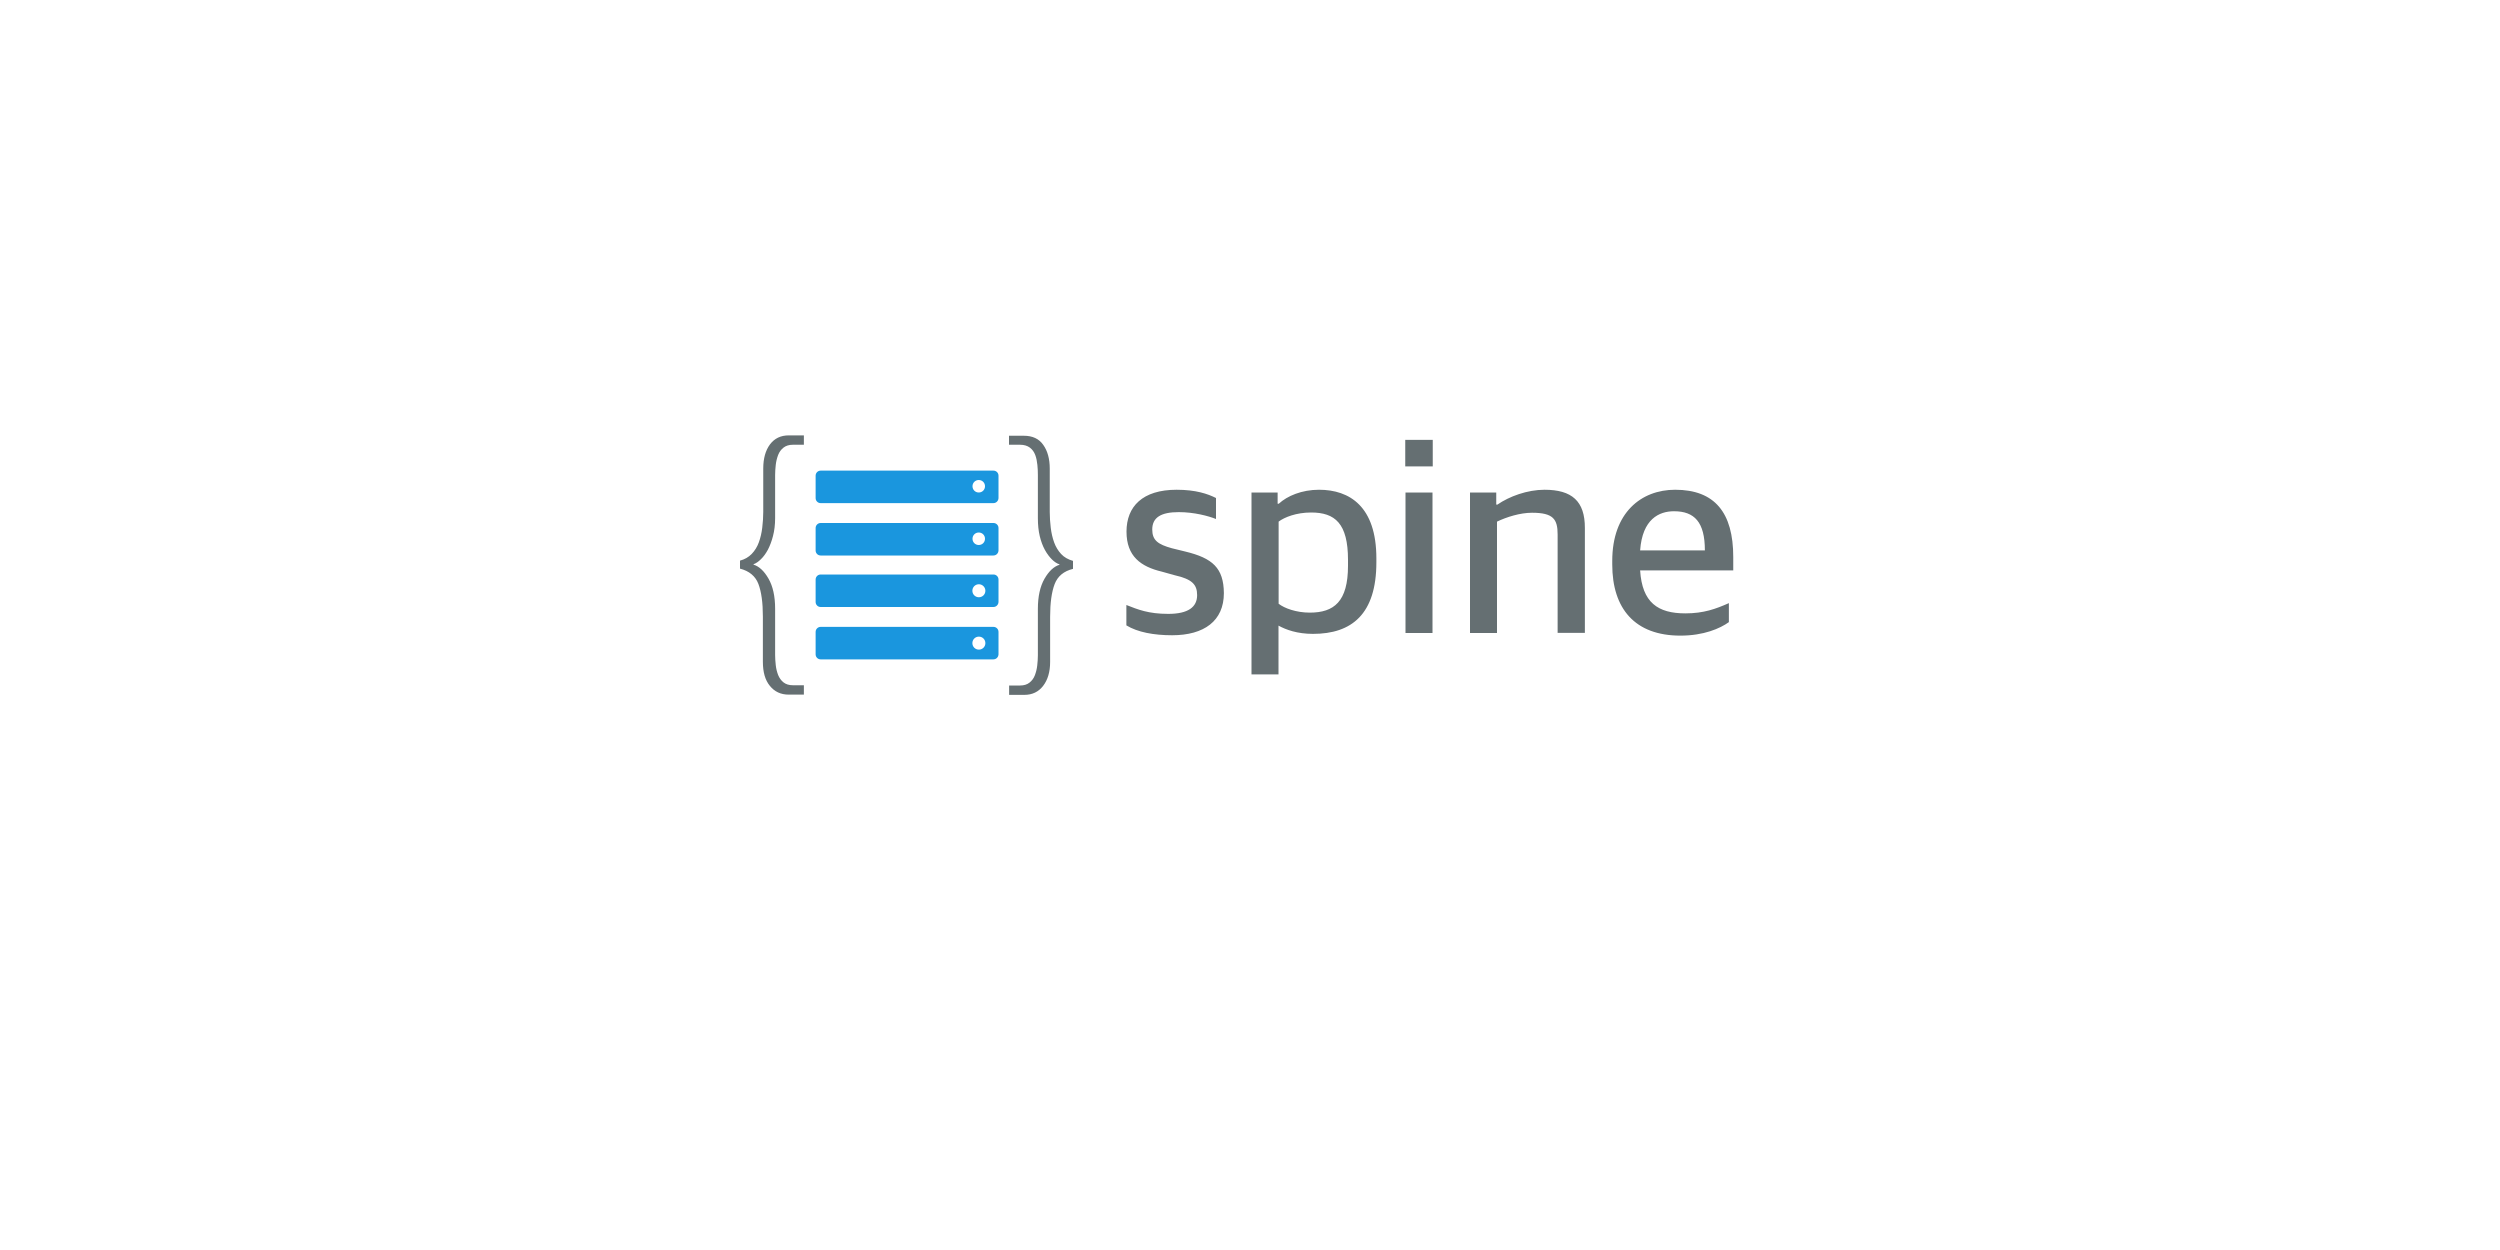
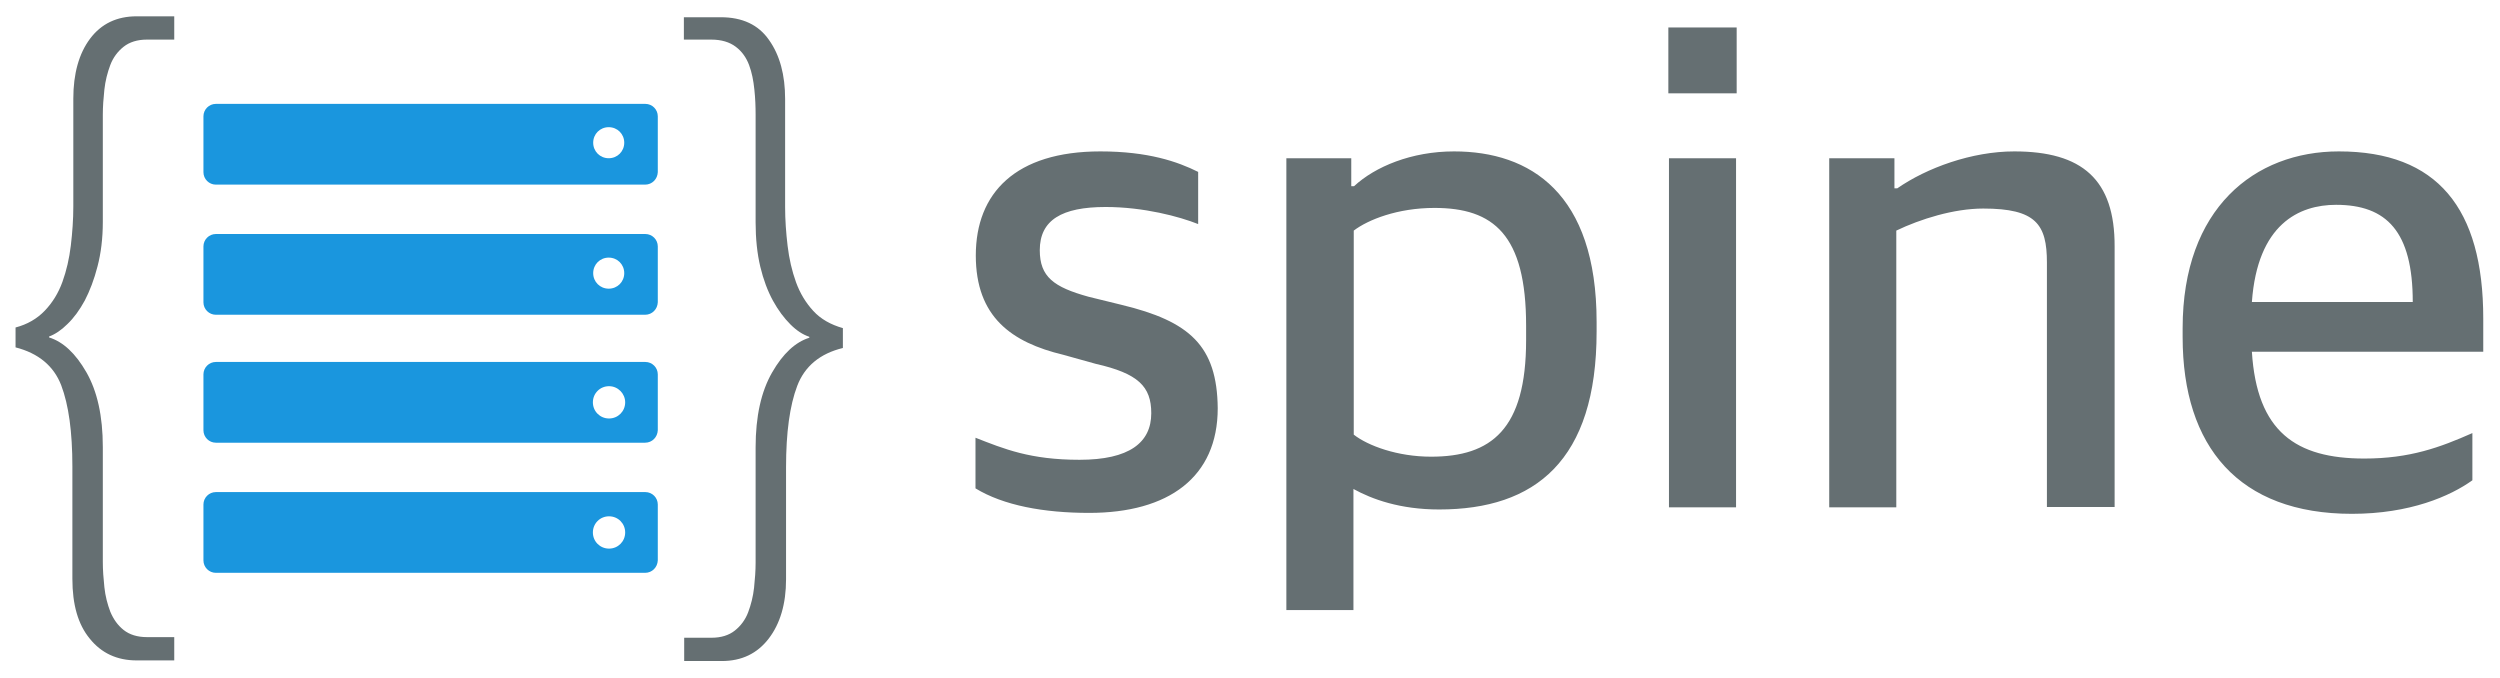
- <svg xmlns="http://www.w3.org/2000/svg" version="1.1" id="Layer_1" x="0px" y="0px" viewBox="0 0 2000 1000" enable-background="new 0 0 2000 1000" xml:space="preserve">
-   <g>
-     <g>
-       <path fill="#656F72" d="M948.1,441.2l-10.6-2.6c-11.2-3.1-15.7-6.4-15.7-15c0-9.7,7.1-13.9,21.2-13.9c12.3,0,23.8,3.1,29.8,5.5    v-16.8c-6.6-3.3-16.1-6.6-31.5-6.6c-27.3,0-40.1,13.4-40.1,33.5c0,19.8,11.5,28,28.2,32l10.4,2.9c13.7,3.1,17.9,7.3,17.9,15.9    c0,9.5-7.1,15-23.1,15c-15.9,0-24.3-3.5-33.5-7.1v16.3c9,5.5,22,7.9,36.6,7.9c25.6,0,41.4-11.5,41.4-33.7    C978.9,454.4,970.1,446.5,948.1,441.2z M1055.2,391.8c-13.7,0-25.4,4.9-32.2,11.2h-0.9v-9h-20.9v145.5h21.6v-39    c6,3.3,15,6.6,27.6,6.6c30.9,0,50.7-15.7,50.7-57.3v-3.1C1101.1,405.2,1079.7,391.8,1055.2,391.8z M1078.4,452.6    c0,28.7-11.2,37.5-30.6,37.5c-10.8,0-20.3-3.5-24.9-7.1v-65.7c4.6-3.5,14.1-7.3,26-7.3c19,0,29.5,8.6,29.5,37.9V452.6z     M1124.2,373.1h22v-21.2h-22V373.1z M1124.4,506.4h21.6V394h-21.6V506.4z M1235.6,391.8c-13.7,0-28.2,5.3-37.7,11.9h-0.9V394H1176    v112.4h21.6v-89.1c7.7-3.7,18.5-7.1,28-7.1c17,0,20.5,5.1,20.5,17.4v78.7h21.8v-83.8C1268,400.8,1257.4,391.8,1235.6,391.8z     M1386.6,445.6c0-35.5-14.8-53.8-46.5-53.8c-27.1,0-50.3,18.3-50.3,56.9v2.9c0,35.3,18.1,56.9,54.5,56.9    c18.7,0,31.7-5.7,38.8-10.8v-15.2c-10.4,4.6-20.1,8.2-34.8,8.2c-22,0-34.6-8.6-36.2-34.4h74.5V445.6z M1312.1,440.3    c1.8-25.1,15.2-31.3,27.1-31.3c16.3,0,24.7,8.6,24.7,31.3H1312.1z" />
-     </g>
+ <svg xmlns="http://www.w3.org/2000/svg" version="1.1" id="Layer_1" x="0px" y="0px" viewBox="0 0 805 218" enable-background="new 0 0 805 218">
+   <g transform="matrix(1, 0, 0, 1, -586.9922, -343.048)" id="logo">
+     <path fill="#656F72" d="M 616 355.5 C 612.4 360.3 610.6 366.8 610.6 374.8 L 610.6 409.6 C 610.6 413.7 610.3 417.9 609.8 422.1 C 609.3 426.3 608.4 430.2 607.1 433.8 C 605.8 437.4 603.9 440.5 601.4 443.1 C 598.9 445.7 595.8 447.5 592 448.5 L 592 454.9 C 599.4 456.8 604.3 460.9 606.7 467.1 C 609.1 473.4 610.3 482.1 610.3 493.3 L 610.3 529.4 C 610.3 537.7 612.1 544.1 615.9 548.7 C 619.6 553.3 624.6 555.7 631 555.7 L 643.1 555.7 L 643.1 548.2 L 634.3 548.2 C 631.2 548.2 628.7 547.4 626.8 545.9 C 624.9 544.4 623.5 542.4 622.5 540 C 621.6 537.6 620.9 535 620.6 532.1 C 620.3 529.3 620.1 526.6 620.1 524 L 620.1 487 C 620.1 477 618.3 469 614.8 462.9 C 611.3 456.8 607.3 453.1 602.8 451.7 L 602.8 451.4 C 604.7 450.7 606.7 449.4 608.7 447.4 C 610.8 445.4 612.6 442.9 614.3 439.8 C 615.9 436.7 617.3 433.1 618.4 428.8 C 619.5 424.6 620.1 419.8 620.1 414.5 L 620.1 380 C 620.1 377.4 620.3 374.7 620.6 371.9 C 620.9 369.1 621.6 366.4 622.5 364 C 623.4 361.6 624.9 359.6 626.8 358.1 C 628.7 356.6 631.2 355.8 634.3 355.8 L 643.1 355.8 L 643.1 348.3 L 631 348.3 C 624.6 348.3 619.6 350.7 616 355.5 Z M 848.9 443.2 C 846.5 440.6 844.6 437.5 843.3 433.9 C 842 430.3 841.1 426.4 840.6 422.2 C 840.1 418 839.8 413.8 839.8 409.7 L 839.8 374.9 C 839.8 367.2 838.1 360.8 834.6 355.9 C 831.2 351 826 348.6 819.1 348.6 L 807.2 348.6 L 807.2 355.8 L 816 355.8 C 819.3 355.8 821.9 356.6 823.9 358.1 C 825.9 359.6 827.3 361.6 828.2 364 C 829.1 366.4 829.6 369 829.9 371.9 C 830.2 374.7 830.3 377.4 830.3 380 L 830.3 414.6 C 830.3 419.9 830.8 424.7 831.8 428.9 C 832.8 433.1 834.2 436.8 835.9 439.9 C 837.6 443 839.5 445.5 841.5 447.5 C 843.5 449.5 845.5 450.8 847.6 451.5 L 847.6 451.8 C 843.1 453.2 839.1 456.9 835.6 463 C 832.1 469.1 830.3 477.1 830.3 487.1 L 830.3 524.2 C 830.3 526.8 830.1 529.5 829.8 532.3 C 829.5 535.1 828.8 537.8 827.9 540.2 C 827 542.6 825.5 544.6 823.6 546.1 C 821.7 547.6 819.2 548.4 816.1 548.4 L 807.3 548.4 L 807.3 555.9 L 819.4 555.9 C 825.8 555.9 830.8 553.5 834.5 548.7 C 838.2 543.9 840.1 537.5 840.1 529.6 L 840.1 493.5 C 840.1 482.3 841.3 473.6 843.7 467.3 C 846.1 461 851 456.9 858.4 455.1 L 858.4 448.7 C 854.5 447.6 851.3 445.8 848.9 443.2 Z" id="braces" />
+     <path fill-rule="evenodd" clip-rule="evenodd" fill="#1A96DE" d="M 794.7 527.5 L 656.5 527.5 C 654.3 527.5 652.5 525.7 652.5 523.5 L 652.5 505.5 C 652.5 503.3 654.3 501.5 656.5 501.5 L 794.8 501.5 C 797 501.5 798.8 503.3 798.8 505.5 L 798.8 523.5 C 798.7 525.7 797 527.5 794.7 527.5 Z M 783.1 509.3 C 780.2 509.3 777.9 511.6 777.9 514.5 C 777.9 517.4 780.2 519.7 783.1 519.7 C 786 519.7 788.3 517.4 788.3 514.5 C 788.3 511.6 786 509.3 783.1 509.3 Z M 794.7 485.6 L 656.5 485.6 C 654.3 485.6 652.5 483.8 652.5 481.6 L 652.5 463.6 C 652.5 461.4 654.3 459.6 656.5 459.6 L 794.8 459.6 C 797 459.6 798.8 461.4 798.8 463.6 L 798.8 481.6 C 798.7 483.8 797 485.6 794.7 485.6 Z M 783.1 467.4 C 780.2 467.4 777.9 469.7 777.9 472.6 C 777.9 475.5 780.2 477.8 783.1 477.8 C 786 477.8 788.3 475.5 788.3 472.6 C 788.3 469.8 786 467.4 783.1 467.4 Z M 794.7 444.4 L 656.5 444.4 C 654.3 444.4 652.5 442.6 652.5 440.4 L 652.5 422.4 C 652.5 420.2 654.3 418.4 656.5 418.4 L 794.8 418.4 C 797 418.4 798.8 420.2 798.8 422.4 L 798.8 440.4 C 798.7 442.6 797 444.4 794.7 444.4 Z M 783 426 C 780.2 426 778 428.2 778 431 C 778 433.8 780.2 436 783 436 C 785.8 436 788 433.8 788 431 C 788 428.2 785.8 426 783 426 Z M 794.7 402.5 L 656.5 402.5 C 654.3 402.5 652.5 400.7 652.5 398.5 L 652.5 380.5 C 652.5 378.3 654.3 376.5 656.5 376.5 L 794.8 376.5 C 797 376.5 798.8 378.3 798.8 380.5 L 798.8 398.5 C 798.7 400.7 797 402.5 794.7 402.5 Z M 783 384 C 780.2 384 778 386.2 778 389 C 778 391.8 780.2 394 783 394 C 785.8 394 788 391.8 788 389 C 788 386.2 785.8 384 783 384 Z" id="rack" />
  </g>
-   <g>
-     <g>
-       <path fill="#656F72" d="M616,355.5c-3.6,4.8-5.4,11.3-5.4,19.3v34.8c0,4.1-0.3,8.3-0.8,12.5c-0.5,4.2-1.4,8.1-2.7,11.7    c-1.3,3.6-3.2,6.7-5.7,9.3c-2.5,2.6-5.6,4.4-9.4,5.4v6.4c7.4,1.9,12.3,6,14.7,12.2c2.4,6.3,3.6,15,3.6,26.2v36.1    c0,8.3,1.8,14.7,5.6,19.3c3.7,4.6,8.7,7,15.1,7h12.1v-7.5h-8.8c-3.1,0-5.6-0.8-7.5-2.3c-1.9-1.5-3.3-3.5-4.3-5.9    c-0.9-2.4-1.6-5-1.9-7.9c-0.3-2.8-0.5-5.5-0.5-8.1V487c0-10-1.8-18-5.3-24.1c-3.5-6.1-7.5-9.8-12-11.2v-0.3c1.9-0.7,3.9-2,5.9-4    c2.1-2,3.9-4.5,5.6-7.6c1.6-3.1,3-6.7,4.1-11c1.1-4.2,1.7-9,1.7-14.3V380c0-2.6,0.2-5.3,0.5-8.1c0.3-2.8,1-5.5,1.9-7.9    c0.9-2.4,2.4-4.4,4.3-5.9c1.9-1.5,4.4-2.3,7.5-2.3h8.8v-7.5H631C624.6,348.3,619.6,350.7,616,355.5z M848.9,443.2    c-2.4-2.6-4.3-5.7-5.6-9.3c-1.3-3.6-2.2-7.5-2.7-11.7c-0.5-4.2-0.8-8.4-0.8-12.5v-34.8c0-7.7-1.7-14.1-5.2-19    c-3.4-4.9-8.6-7.3-15.5-7.3h-11.9v7.2h8.8c3.3,0,5.9,0.8,7.9,2.3c2,1.5,3.4,3.5,4.3,5.9c0.9,2.4,1.4,5,1.7,7.9    c0.3,2.8,0.4,5.5,0.4,8.1v34.6c0,5.3,0.5,10.1,1.5,14.3c1,4.2,2.4,7.9,4.1,11c1.7,3.1,3.6,5.6,5.6,7.6c2,2,4,3.3,6.1,4v0.3    c-4.5,1.4-8.5,5.1-12,11.2c-3.5,6.1-5.3,14.1-5.3,24.1v37.1c0,2.6-0.2,5.3-0.5,8.1c-0.3,2.8-1,5.5-1.9,7.9    c-0.9,2.4-2.4,4.4-4.3,5.9c-1.9,1.5-4.4,2.3-7.5,2.3h-8.8v7.5h12.1c6.4,0,11.4-2.4,15.1-7.2c3.7-4.8,5.6-11.2,5.6-19.1v-36.1    c0-11.2,1.2-19.9,3.6-26.2c2.4-6.3,7.3-10.4,14.7-12.2v-6.4C854.5,447.6,851.3,445.8,848.9,443.2z" />
-     </g>
+   <g transform="matrix(1, 0, 0, 1, -586.9922, -343.048)" id="spine">
+     <path fill="#656F72" d="M 948.1 441.2 L 937.5 438.6 C 926.3 435.5 921.8 432.2 921.8 423.6 C 921.8 413.9 928.9 409.7 943 409.7 C 955.3 409.7 966.8 412.8 972.8 415.2 L 972.8 398.4 C 966.2 395.1 956.7 391.8 941.3 391.8 C 914 391.8 901.2 405.2 901.2 425.3 C 901.2 445.1 912.7 453.3 929.4 457.3 L 939.8 460.2 C 953.5 463.3 957.7 467.5 957.7 476.1 C 957.7 485.6 950.6 491.1 934.6 491.1 C 918.7 491.1 910.3 487.6 901.1 484 L 901.1 500.3 C 910.1 505.8 923.1 508.2 937.7 508.2 C 963.3 508.2 979.1 496.7 979.1 474.5 C 978.9 454.4 970.1 446.5 948.1 441.2 Z M 1055.2 391.8 C 1041.5 391.8 1029.8 396.7 1023 403 L 1022.1 403 L 1022.1 394 L 1001.2 394 L 1001.2 539.5 L 1022.8 539.5 L 1022.8 500.5 C 1028.8 503.8 1037.8 507.1 1050.4 507.1 C 1081.3 507.1 1101.1 491.4 1101.1 449.8 L 1101.1 446.7 C 1101.1 405.2 1079.7 391.8 1055.2 391.8 Z M 1078.4 452.6 C 1078.4 481.3 1067.2 490.1 1047.8 490.1 C 1037 490.1 1027.5 486.6 1022.9 483 L 1022.9 417.3 C 1027.5 413.8 1037 410 1048.9 410 C 1067.9 410 1078.4 418.6 1078.4 447.9 L 1078.4 452.6 Z M 1124.2 373.1 L 1146.2 373.1 L 1146.2 351.9 L 1124.2 351.9 L 1124.2 373.1 Z M 1124.4 506.4 L 1146 506.4 L 1146 394 L 1124.4 394 L 1124.4 506.4 Z M 1235.6 391.8 C 1221.9 391.8 1207.4 397.1 1197.9 403.7 L 1197 403.7 L 1197 394 L 1176 394 L 1176 506.4 L 1197.6 506.4 L 1197.6 417.3 C 1205.3 413.6 1216.1 410.2 1225.6 410.2 C 1242.6 410.2 1246.1 415.3 1246.1 427.6 L 1246.1 506.3 L 1267.9 506.3 L 1267.9 422.5 C 1268 400.8 1257.4 391.8 1235.6 391.8 Z M 1386.6 445.6 C 1386.6 410.1 1371.8 391.8 1340.1 391.8 C 1313 391.8 1289.8 410.1 1289.8 448.7 L 1289.8 451.6 C 1289.8 486.9 1307.9 508.5 1344.3 508.5 C 1363 508.5 1376 502.8 1383.1 497.7 L 1383.1 482.5 C 1372.7 487.1 1363 490.7 1348.3 490.7 C 1326.3 490.7 1313.7 482.1 1312.1 456.3 L 1386.6 456.3 L 1386.6 445.6 Z M 1312.1 440.3 C 1313.9 415.2 1327.3 409 1339.2 409 C 1355.5 409 1363.9 417.6 1363.9 440.3 L 1312.1 440.3 Z" />
  </g>
-   <path fill-rule="evenodd" clip-rule="evenodd" fill="#1A96DE" d="M794.7,527.5H656.5c-2.2,0-4-1.8-4-4v-18c0-2.2,1.8-4,4-4h138.3  c2.2,0,4,1.8,4,4v18C798.7,525.7,797,527.5,794.7,527.5z M783.1,509.3c-2.9,0-5.2,2.3-5.2,5.2c0,2.9,2.3,5.2,5.2,5.2  c2.9,0,5.2-2.3,5.2-5.2C788.3,511.6,786,509.3,783.1,509.3z M794.7,485.6H656.5c-2.2,0-4-1.8-4-4v-18c0-2.2,1.8-4,4-4h138.3  c2.2,0,4,1.8,4,4v18C798.7,483.8,797,485.6,794.7,485.6z M783.1,467.4c-2.9,0-5.2,2.3-5.2,5.2c0,2.9,2.3,5.2,5.2,5.2  c2.9,0,5.2-2.3,5.2-5.2C788.3,469.8,786,467.4,783.1,467.4z M794.7,444.4H656.5c-2.2,0-4-1.8-4-4v-18c0-2.2,1.8-4,4-4h138.3  c2.2,0,4,1.8,4,4v18C798.7,442.6,797,444.4,794.7,444.4z M783,426c-2.8,0-5,2.2-5,5s2.2,5,5,5c2.8,0,5-2.2,5-5S785.8,426,783,426z   M794.7,402.5H656.5c-2.2,0-4-1.8-4-4v-18c0-2.2,1.8-4,4-4h138.3c2.2,0,4,1.8,4,4v18C798.7,400.7,797,402.5,794.7,402.5z M783,384  c-2.8,0-5,2.2-5,5c0,2.8,2.2,5,5,5c2.8,0,5-2.2,5-5C788,386.2,785.8,384,783,384z" />
</svg>
